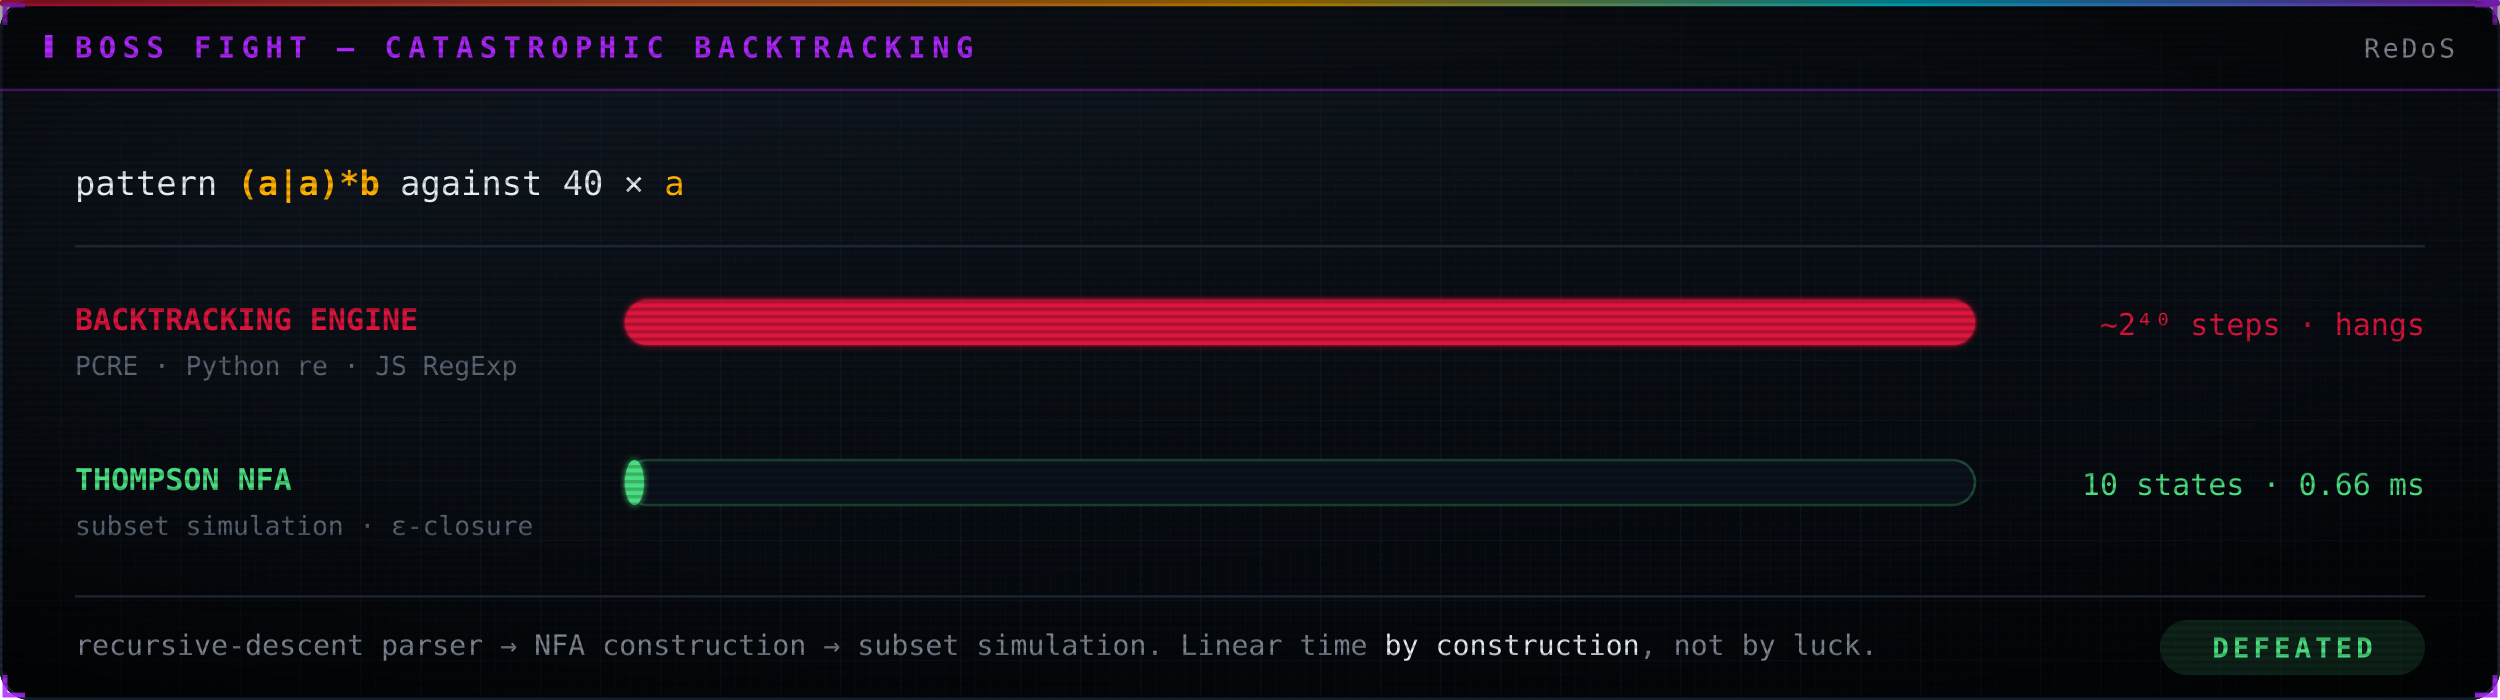
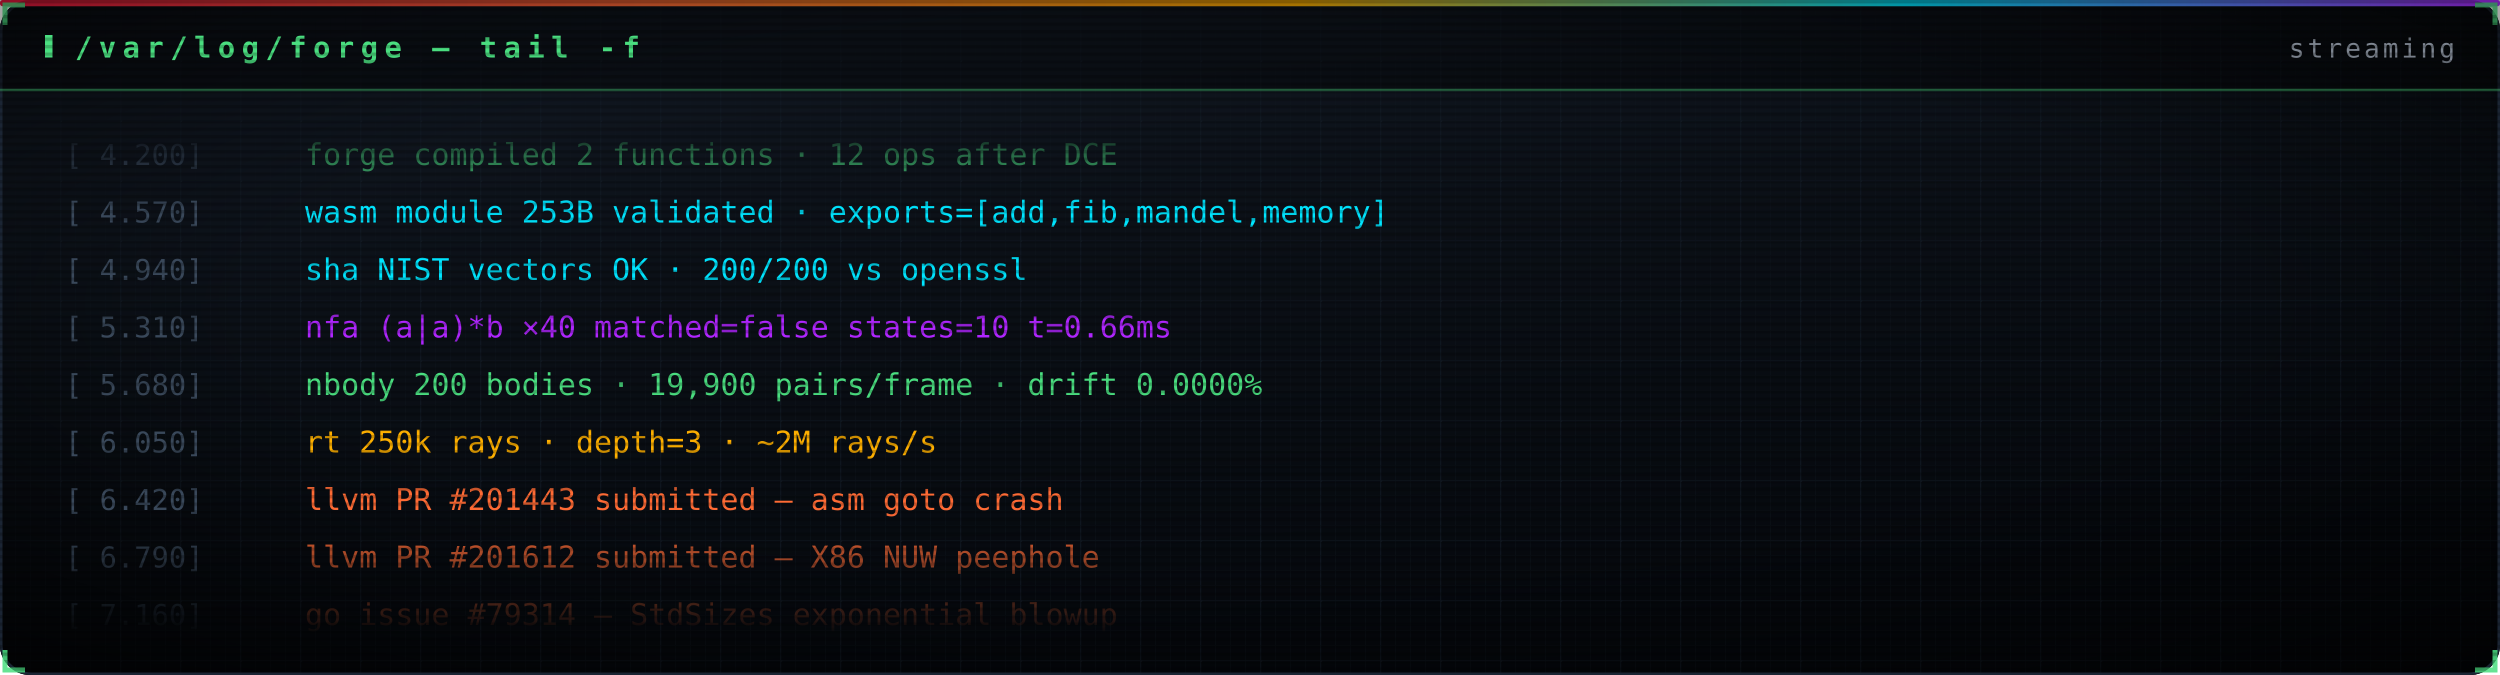
- <svg xmlns="http://www.w3.org/2000/svg" width="1000" height="280" viewBox="0 0 1000 280" font-family="'Cascadia Code','Fira Code','JetBrains Mono',SFMono-Regular,Consolas,Menlo,monospace" role="img" aria-label="ReDoS defeated by Thompson NFA">
+ <svg xmlns="http://www.w3.org/2000/svg" width="1000" height="270" viewBox="0 0 1000 270" font-family="'Cascadia Code','Fira Code','JetBrains Mono',SFMono-Regular,Consolas,Menlo,monospace" role="img" aria-label="syslog stream">
  <defs>
    <linearGradient id="gFire" x1="0" y1="0" x2="1" y2="0">
      <stop offset="0%" stop-color="#8B0020" />
      <stop offset="28%" stop-color="#DC143C" />
      <stop offset="58%" stop-color="#FF6B35" />
      <stop offset="82%" stop-color="#FFB000" />
      <stop offset="100%" stop-color="#FFE9A0" />
    </linearGradient>
    <linearGradient id="gSpec" x1="0" y1="0" x2="1" y2="0">
      <stop offset="0%" stop-color="#DC143C" />
      <stop offset="26%" stop-color="#FF6B35" />
      <stop offset="52%" stop-color="#FFB000" />
      <stop offset="76%" stop-color="#00E5FF" />
      <stop offset="100%" stop-color="#B026FF" />
      <animateTransform attributeName="gradientTransform" type="translate" values="-1 0;1 0;-1 0" dur="9s" repeatCount="indefinite" />
    </linearGradient>
    <linearGradient id="gIce" x1="0" y1="0" x2="1" y2="1">
      <stop offset="0%" stop-color="#00E5FF" />
      <stop offset="50%" stop-color="#5B8CFF" />
      <stop offset="100%" stop-color="#B026FF" />
    </linearGradient>
    <linearGradient id="gSheen" x1="0" y1="0" x2="1" y2="0">
      <stop offset="0%" stop-color="#fff" stop-opacity="0" />
      <stop offset="45%" stop-color="#fff" stop-opacity="0.10" />
      <stop offset="55%" stop-color="#fff" stop-opacity="0.16" />
      <stop offset="100%" stop-color="#fff" stop-opacity="0" />
    </linearGradient>
    <linearGradient id="gPanel" x1="0" y1="0" x2="0.35" y2="1">
      <stop offset="0%" stop-color="#131A25" />
      <stop offset="45%" stop-color="#0B1017" />
      <stop offset="100%" stop-color="#05080D" />
    </linearGradient>
    <radialGradient id="gVig" cx="50%" cy="45%" r="72%">
      <stop offset="55%" stop-color="#000" stop-opacity="0" />
      <stop offset="100%" stop-color="#000" stop-opacity="0.72" />
    </radialGradient>
    <radialGradient id="gCore">
      <stop offset="0%" stop-color="#FFF4D6" />
      <stop offset="35%" stop-color="#FFB000" />
      <stop offset="70%" stop-color="#DC143C" />
      <stop offset="100%" stop-color="#3A0010" stop-opacity="0" />
    </radialGradient>
    <linearGradient id="gFade" x1="0" y1="0" x2="0" y2="1">
      <stop offset="0%" stop-color="#fff" stop-opacity="0" />
      <stop offset="18%" stop-color="#fff" stop-opacity="1" />
      <stop offset="76%" stop-color="#fff" stop-opacity="1" />
      <stop offset="100%" stop-color="#fff" stop-opacity="0" />
    </linearGradient>
    <pattern id="pGrid" width="24" height="24" patternUnits="userSpaceOnUse">
      <path d="M24 0H0V24" fill="none" stroke="#141D2A" stroke-width="1" />
      <circle cx="0" cy="0" r="1" fill="#1E2A3B" />
    </pattern>
    <pattern id="pFine" width="6" height="6" patternUnits="userSpaceOnUse">
      <path d="M6 0H0V6" fill="none" stroke="#0F1620" stroke-width=".6" />
    </pattern>
    <pattern id="pScan" width="3" height="3" patternUnits="userSpaceOnUse">
      <rect width="3" height="1.4" fill="#000" opacity="0.20" />
    </pattern>
    <pattern id="pHex" width="28" height="48" patternUnits="userSpaceOnUse">
      <path d="M14 0 L28 8 L28 24 L14 32 L0 24 L0 8 Z" fill="none" stroke="#121A26" stroke-width="1" />
    </pattern>
    <filter id="fBloom" x="-40%" y="-40%" width="180%" height="180%">
      <feGaussianBlur stdDeviation="2" result="b1" />
      <feGaussianBlur stdDeviation="7" result="b2" />
      <feGaussianBlur stdDeviation="16" result="b3" />
      <feMerge>
        <feMergeNode in="b3" />
        <feMergeNode in="b2" />
        <feMergeNode in="b1" />
        <feMergeNode in="SourceGraphic" />
      </feMerge>
    </filter>
    <filter id="fGlow" x="-30%" y="-30%" width="160%" height="160%">
      <feGaussianBlur stdDeviation="3" result="b" />
      <feMerge>
        <feMergeNode in="b" />
        <feMergeNode in="SourceGraphic" />
      </feMerge>
    </filter>
    <filter id="fGlowS" x="-25%" y="-25%" width="150%" height="150%">
      <feGaussianBlur stdDeviation="1.3" result="b" />
      <feMerge>
        <feMergeNode in="b" />
        <feMergeNode in="SourceGraphic" />
      </feMerge>
    </filter>
    <filter id="fHalo" x="-60%" y="-60%" width="220%" height="220%">
      <feGaussianBlur stdDeviation="14" />
    </filter>
    <filter id="fChroma" x="-10%" y="-10%" width="120%" height="120%">
      <feOffset in="SourceGraphic" dx="-2.2" dy="0" result="r" />
      <feColorMatrix in="r" type="matrix" result="rc" values="1 0 0 0 0  0 0 0 0 0  0 0 0 0 0  0 0 0 1 0" />
      <feOffset in="SourceGraphic" dx="2.2" dy="0" result="b" />
      <feColorMatrix in="b" type="matrix" result="bc" values="0 0 0 0 0  0 0 0 0 0  0 0 1 0 0  0 0 0 1 0" />
      <feBlend in="rc" in2="bc" mode="screen" result="rb" />
      <feBlend in="SourceGraphic" in2="rb" mode="screen" />
    </filter>
    <filter id="fFire" x="-25%" y="-45%" width="150%" height="190%">
      <feTurbulence type="fractalNoise" baseFrequency="0.016 0.045" numOctaves="4" seed="7" result="n">
        <animate attributeName="baseFrequency" dur="7s" repeatCount="indefinite" values="0.016 0.045;0.024 0.062;0.016 0.045" />
      </feTurbulence>
      <feDisplacementMap in="SourceGraphic" in2="n" scale="26" xChannelSelector="R" yChannelSelector="G" result="d" />
      <feGaussianBlur in="d" stdDeviation="2.4" result="db" />
      <feMerge>
        <feMergeNode in="db" />
        <feMergeNode in="d" />
      </feMerge>
    </filter>
    <filter id="fPlasma" x="-20%" y="-20%" width="140%" height="140%">
      <feTurbulence type="fractalNoise" baseFrequency="0.008" numOctaves="5" seed="3" result="n">
        <animate attributeName="seed" dur="10s" values="3;9;3" repeatCount="indefinite" />
      </feTurbulence>
      <feDisplacementMap in="SourceGraphic" in2="n" scale="14" xChannelSelector="R" yChannelSelector="B" />
    </filter>
    <filter id="fGlitch" x="-12%" y="-12%" width="124%" height="124%">
      <feTurbulence type="fractalNoise" baseFrequency="0 0.42" numOctaves="1" seed="11" result="n">
        <animate attributeName="baseFrequency" dur="4.5s" repeatCount="indefinite" keyTimes="0;0.72;0.75;0.79;0.83;1" values="0 0.42;0 0.42;0.02 1.1;0 0.42;0.03 0.9;0 0.42" />
      </feTurbulence>
      <feDisplacementMap in="SourceGraphic" in2="n" scale="0" xChannelSelector="R" yChannelSelector="G">
        <animate attributeName="scale" dur="4.5s" repeatCount="indefinite" keyTimes="0;0.72;0.75;0.79;0.83;1" values="0;0;18;0;13;0" />
      </feDisplacementMap>
    </filter>
    <filter id="fCRT" x="-5%" y="-5%" width="110%" height="110%">
      <feTurbulence type="fractalNoise" baseFrequency="0.9" numOctaves="1" result="g" />
      <feColorMatrix in="g" type="saturate" values="0" result="gm" />
      <feComponentTransfer in="gm" result="gt">
        <feFuncA type="linear" slope="0.07" />
      </feComponentTransfer>
      <feBlend in="SourceGraphic" in2="gt" mode="screen" />
    </filter>
    <filter id="fInset" x="-10%" y="-10%" width="120%" height="120%">
      <feOffset dx="0" dy="2" />
      <feGaussianBlur stdDeviation="3" result="o" />
      <feComposite in="SourceGraphic" in2="o" operator="over" />
    </filter>
    <filter id="fEmboss" x="-10%" y="-10%" width="120%" height="120%">
      <feConvolveMatrix order="3" kernelMatrix="1 0 0  0 0 0  0 0 -1" divisor="1" bias="0.02" preserveAlpha="true" />
    </filter>
  </defs>
-   <rect width="1000" height="280" rx="12" fill="url(#gPanel)" />
-   <rect width="1000" height="280" rx="12" fill="url(#pGrid)" opacity=".55" />
-   <rect width="1000" height="280" rx="12" fill="url(#pFine)" opacity=".5" />
-   <rect width="1000" height="280" rx="12" fill="url(#gVig)" />
-   <rect x=".5" y=".5" width="999" height="279" rx="12" fill="none" stroke="#1b2534" stroke-width="1" />
+   <rect width="1000" height="270" rx="12" fill="url(#gPanel)" />
+   <rect width="1000" height="270" rx="12" fill="url(#pGrid)" opacity=".55" />
+   <rect width="1000" height="270" rx="12" fill="url(#pFine)" opacity=".5" />
+   <rect width="1000" height="270" rx="12" fill="url(#gVig)" />
+   <rect x=".5" y=".5" width="999" height="269" rx="12" fill="none" stroke="#1b2534" stroke-width="1" />
  <rect x="0" y="0" width="1000" height="2.5" rx="1" fill="url(#gSpec)" />
-   <path d="M10,2 L2,2 L2,10" fill="none" stroke="#B026FF" stroke-width="2" opacity=".85" />
-   <path d="M990,2 L998,2 L998,10" fill="none" stroke="#B026FF" stroke-width="2" opacity=".85" />
-   <path d="M10,278 L2,278 L2,270" fill="none" stroke="#B026FF" stroke-width="2" opacity=".85" />
-   <path d="M990,278 L998,278 L998,270" fill="none" stroke="#B026FF" stroke-width="2" opacity=".85" />
+   <path d="M10,2 L2,2 L2,10" fill="none" stroke="#4ADE80" stroke-width="2" opacity=".85" />
+   <path d="M990,2 L998,2 L998,10" fill="none" stroke="#4ADE80" stroke-width="2" opacity=".85" />
+   <path d="M10,268 L2,268 L2,260" fill="none" stroke="#4ADE80" stroke-width="2" opacity=".85" />
+   <path d="M990,268 L998,268 L998,260" fill="none" stroke="#4ADE80" stroke-width="2" opacity=".85" />
  <rect x="0" y="0" width="1000" height="36" fill="#000" opacity=".35" />
-   <line x1="0" y1="36" x2="1000" y2="36" stroke="#B026FF" stroke-opacity=".38" />
-   <rect x="18" y="14" width="3" height="9" fill="#B026FF" />
-   <text x="30" y="23" font-size="11.5" font-weight="700" letter-spacing="2.6" fill="#B026FF">BOSS FIGHT — CATASTROPHIC BACKTRACKING</text>
-   <text x="982" y="23" text-anchor="end" font-size="10.5" letter-spacing="1.2" fill="#7d8590">ReDoS</text>
-   <text x="30" y="78" font-size="13.5" fill="#E6EDF3">pattern <tspan fill="#FFB000" font-weight="700">(a|a)*b</tspan> against 40 × <tspan fill="#FFB000">a</tspan>
-   </text>
-   <rect x="30" y="98" width="940" height="1" fill="#1b2534" />
-   <text x="30" y="132" font-size="12" fill="#DC143C" font-weight="700">BACKTRACKING ENGINE</text>
-   <text x="30" y="150" font-size="10.5" fill="#5a6472">PCRE · Python re · JS RegExp</text>
-   <rect x="250" y="120" width="540" height="18" rx="9" fill="#0B121B" stroke="#DC143C" stroke-opacity=".3" />
-   <rect x="250" y="120" width="540.0" height="18" rx="9" fill="#DC143C" filter="url(#fGlowS)">
-     <animate attributeName="width" values="0;540.0" dur="3.6s" repeatCount="indefinite" />
-   </rect>
-   <text x="970" y="134" text-anchor="end" font-size="12" fill="#DC143C">~2⁴⁰ steps · hangs</text>
-   <text x="30" y="196" font-size="12" fill="#4ADE80" font-weight="700">THOMPSON NFA</text>
-   <text x="30" y="214" font-size="10.5" fill="#5a6472">subset simulation · ε-closure</text>
-   <rect x="250" y="184" width="540" height="18" rx="9" fill="#0B121B" stroke="#4ADE80" stroke-opacity=".3" />
-   <rect x="250" y="184" width="7.6" height="18" rx="9" fill="#4ADE80" filter="url(#fGlowS)">
-     <animate attributeName="width" values="0;7.6" dur="0.55s" repeatCount="indefinite" />
-   </rect>
-   <text x="970" y="198" text-anchor="end" font-size="12" fill="#4ADE80">10 states · 0.66 ms</text>
-   <rect x="30" y="238" width="940" height="1" fill="#1b2534" />
-   <text x="30" y="262" font-size="11.3" fill="#7d8590">recursive-descent parser → NFA construction → subset simulation. Linear time <tspan fill="#E6EDF3">by construction</tspan>, not by luck.</text>
-   <rect x="864" y="248" width="106" height="22" rx="11" fill="#4ADE80" opacity=".14" />
-   <text x="917" y="263" text-anchor="middle" font-size="11" font-weight="700" letter-spacing="1.6" fill="#4ADE80">DEFEATED</text>
-   <rect width="1000" height="280" rx="12" fill="url(#pScan)" />
+   <line x1="0" y1="36" x2="1000" y2="36" stroke="#4ADE80" stroke-opacity=".38" />
+   <rect x="18" y="14" width="3" height="9" fill="#4ADE80" />
+   <text x="30" y="23" font-size="11.5" font-weight="700" letter-spacing="2.6" fill="#4ADE80">/var/log/forge — tail -f</text>
+   <text x="982" y="23" text-anchor="end" font-size="10.5" letter-spacing="1.2" fill="#7d8590">streaming</text>
+   <mask id="slm">
+     <rect x="0" y="46" width="1000" height="208" fill="url(#gFade)" />
+   </mask>
+   <clipPath id="slc">
+     <rect x="0" y="46" width="1000" height="208" />
+   </clipPath>
+   <g clip-path="url(#slc)">
+     <g mask="url(#slm)">
+       <g transform="translate(0,66)">
+         <text x="26" y="0" font-size="11.5" fill="#39485a">[   4.200]</text>
+         <text x="122" y="0" font-size="12" fill="#4ADE80">forge  compiled 2 functions · 12 ops after DCE</text>
+         <text x="26" y="23" font-size="11.5" fill="#39485a">[   4.570]</text>
+         <text x="122" y="23" font-size="12" fill="#00E5FF">wasm   module 253B validated · exports=[add,fib,mandel,memory]</text>
+         <text x="26" y="46" font-size="11.5" fill="#39485a">[   4.940]</text>
+         <text x="122" y="46" font-size="12" fill="#00E5FF">sha    NIST vectors OK · 200/200 vs openssl</text>
+         <text x="26" y="69" font-size="11.5" fill="#39485a">[   5.310]</text>
+         <text x="122" y="69" font-size="12" fill="#B026FF">nfa    (a|a)*b ×40 matched=false states=10 t=0.66ms</text>
+         <text x="26" y="92" font-size="11.5" fill="#39485a">[   5.680]</text>
+         <text x="122" y="92" font-size="12" fill="#4ADE80">nbody  200 bodies · 19,900 pairs/frame · drift 0.0000%</text>
+         <text x="26" y="115" font-size="11.5" fill="#39485a">[   6.050]</text>
+         <text x="122" y="115" font-size="12" fill="#FFB000">rt     250k rays · depth=3 · ~2M rays/s</text>
+         <text x="26" y="138" font-size="11.5" fill="#39485a">[   6.420]</text>
+         <text x="122" y="138" font-size="12" fill="#FF6B35">llvm   PR #201443 submitted — asm goto crash</text>
+         <text x="26" y="161" font-size="11.5" fill="#39485a">[   6.790]</text>
+         <text x="122" y="161" font-size="12" fill="#FF6B35">llvm   PR #201612 submitted — X86 NUW peephole</text>
+         <text x="26" y="184" font-size="11.5" fill="#39485a">[   7.160]</text>
+         <text x="122" y="184" font-size="12" fill="#FF6B35">go     issue #79314 — StdSizes exponential blowup</text>
+         <text x="26" y="207" font-size="11.5" fill="#39485a">[   7.530]</text>
+         <text x="122" y="207" font-size="12" fill="#4ADE80">owasp  7 patches merged into agent-memory-guard</text>
+         <text x="26" y="230" font-size="11.5" fill="#39485a">[   7.900]</text>
+         <text x="122" y="230" font-size="12" fill="#DC143C">forge  mercy.service not found — continuing</text>
+         <text x="26" y="253" font-size="11.5" fill="#39485a">[   8.270]</text>
+         <text x="122" y="253" font-size="12" fill="#4ADE80">forge  compiled 2 functions · 12 ops after DCE</text>
+         <text x="26" y="276" font-size="11.5" fill="#39485a">[   8.640]</text>
+         <text x="122" y="276" font-size="12" fill="#00E5FF">wasm   module 253B validated · exports=[add,fib,mandel,memory]</text>
+         <text x="26" y="299" font-size="11.5" fill="#39485a">[   9.010]</text>
+         <text x="122" y="299" font-size="12" fill="#00E5FF">sha    NIST vectors OK · 200/200 vs openssl</text>
+         <text x="26" y="322" font-size="11.5" fill="#39485a">[   9.380]</text>
+         <text x="122" y="322" font-size="12" fill="#B026FF">nfa    (a|a)*b ×40 matched=false states=10 t=0.66ms</text>
+         <text x="26" y="345" font-size="11.5" fill="#39485a">[   9.750]</text>
+         <text x="122" y="345" font-size="12" fill="#4ADE80">nbody  200 bodies · 19,900 pairs/frame · drift 0.0000%</text>
+         <text x="26" y="368" font-size="11.5" fill="#39485a">[  10.120]</text>
+         <text x="122" y="368" font-size="12" fill="#FFB000">rt     250k rays · depth=3 · ~2M rays/s</text>
+         <text x="26" y="391" font-size="11.5" fill="#39485a">[  10.490]</text>
+         <text x="122" y="391" font-size="12" fill="#FF6B35">llvm   PR #201443 submitted — asm goto crash</text>
+         <text x="26" y="414" font-size="11.5" fill="#39485a">[  10.860]</text>
+         <text x="122" y="414" font-size="12" fill="#FF6B35">llvm   PR #201612 submitted — X86 NUW peephole</text>
+         <text x="26" y="437" font-size="11.5" fill="#39485a">[  11.230]</text>
+         <text x="122" y="437" font-size="12" fill="#FF6B35">go     issue #79314 — StdSizes exponential blowup</text>
+         <text x="26" y="460" font-size="11.5" fill="#39485a">[  11.600]</text>
+         <text x="122" y="460" font-size="12" fill="#4ADE80">owasp  7 patches merged into agent-memory-guard</text>
+         <text x="26" y="483" font-size="11.5" fill="#39485a">[  11.970]</text>
+         <text x="122" y="483" font-size="12" fill="#DC143C">forge  mercy.service not found — continuing</text>
+         <animateTransform attributeName="transform" type="translate" values="0,66;0,-187" dur="19s" repeatCount="indefinite" />
+       </g>
+     </g>
+   </g>
+   <rect width="1000" height="270" rx="12" fill="url(#pScan)" />
</svg>
